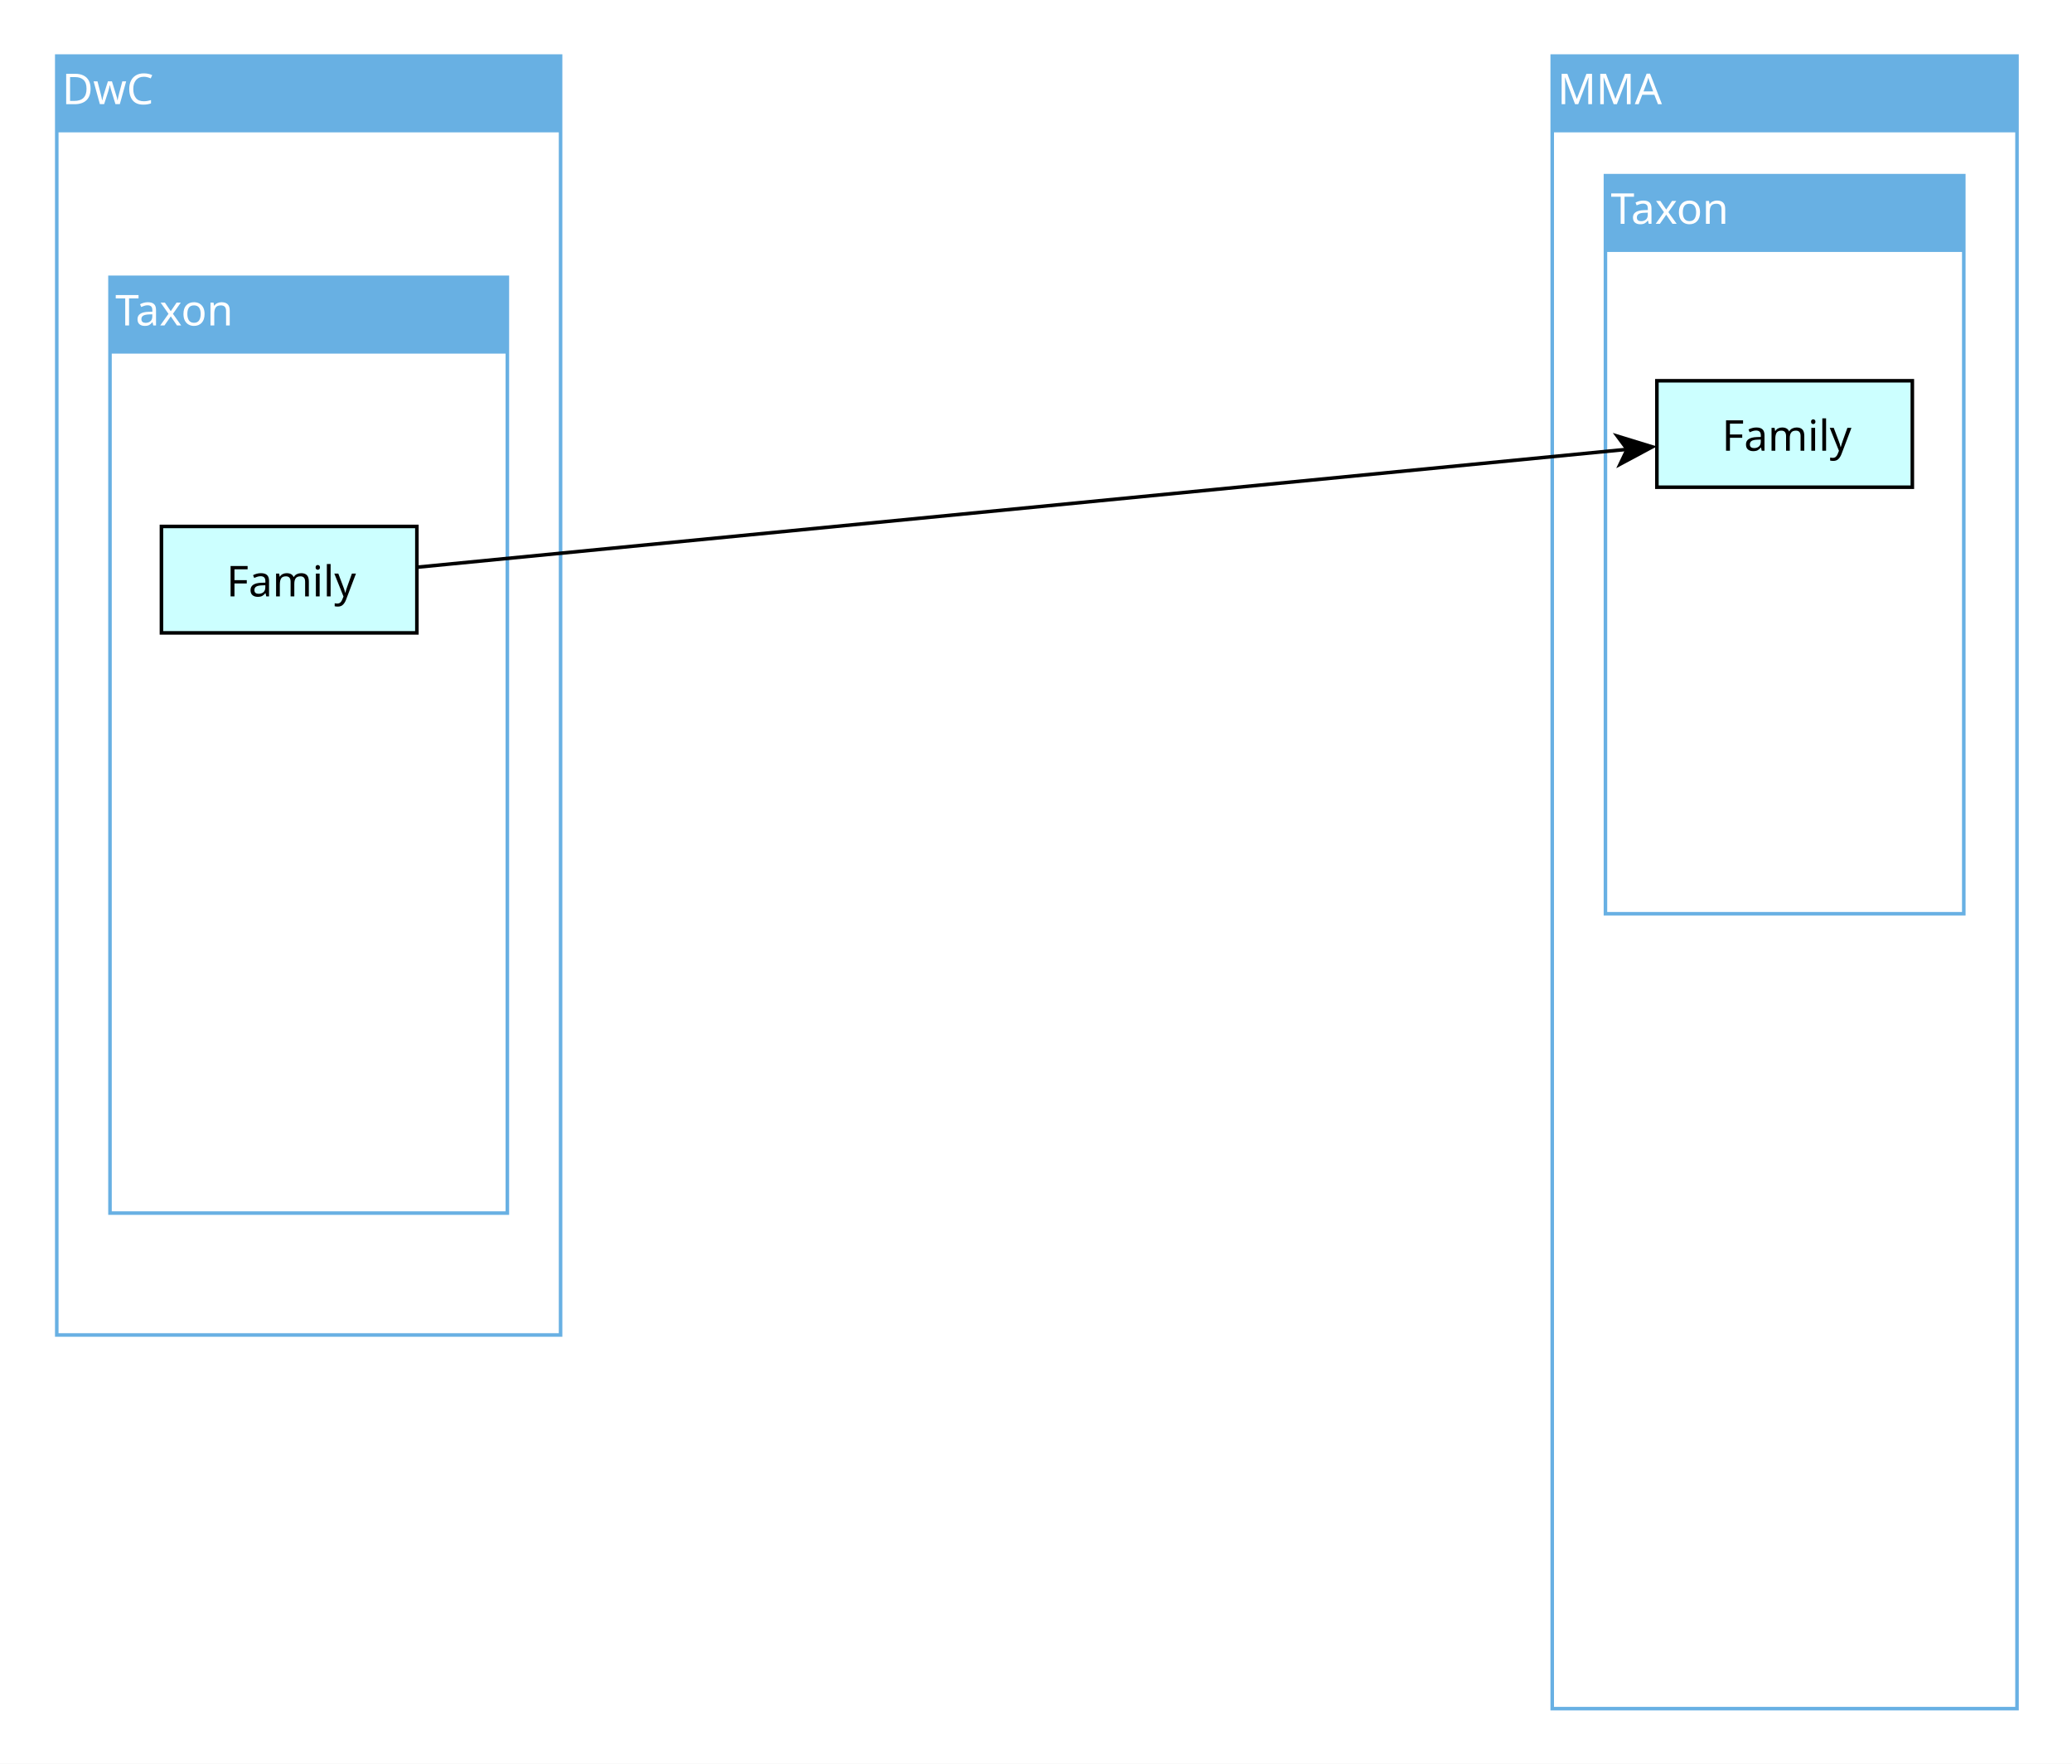
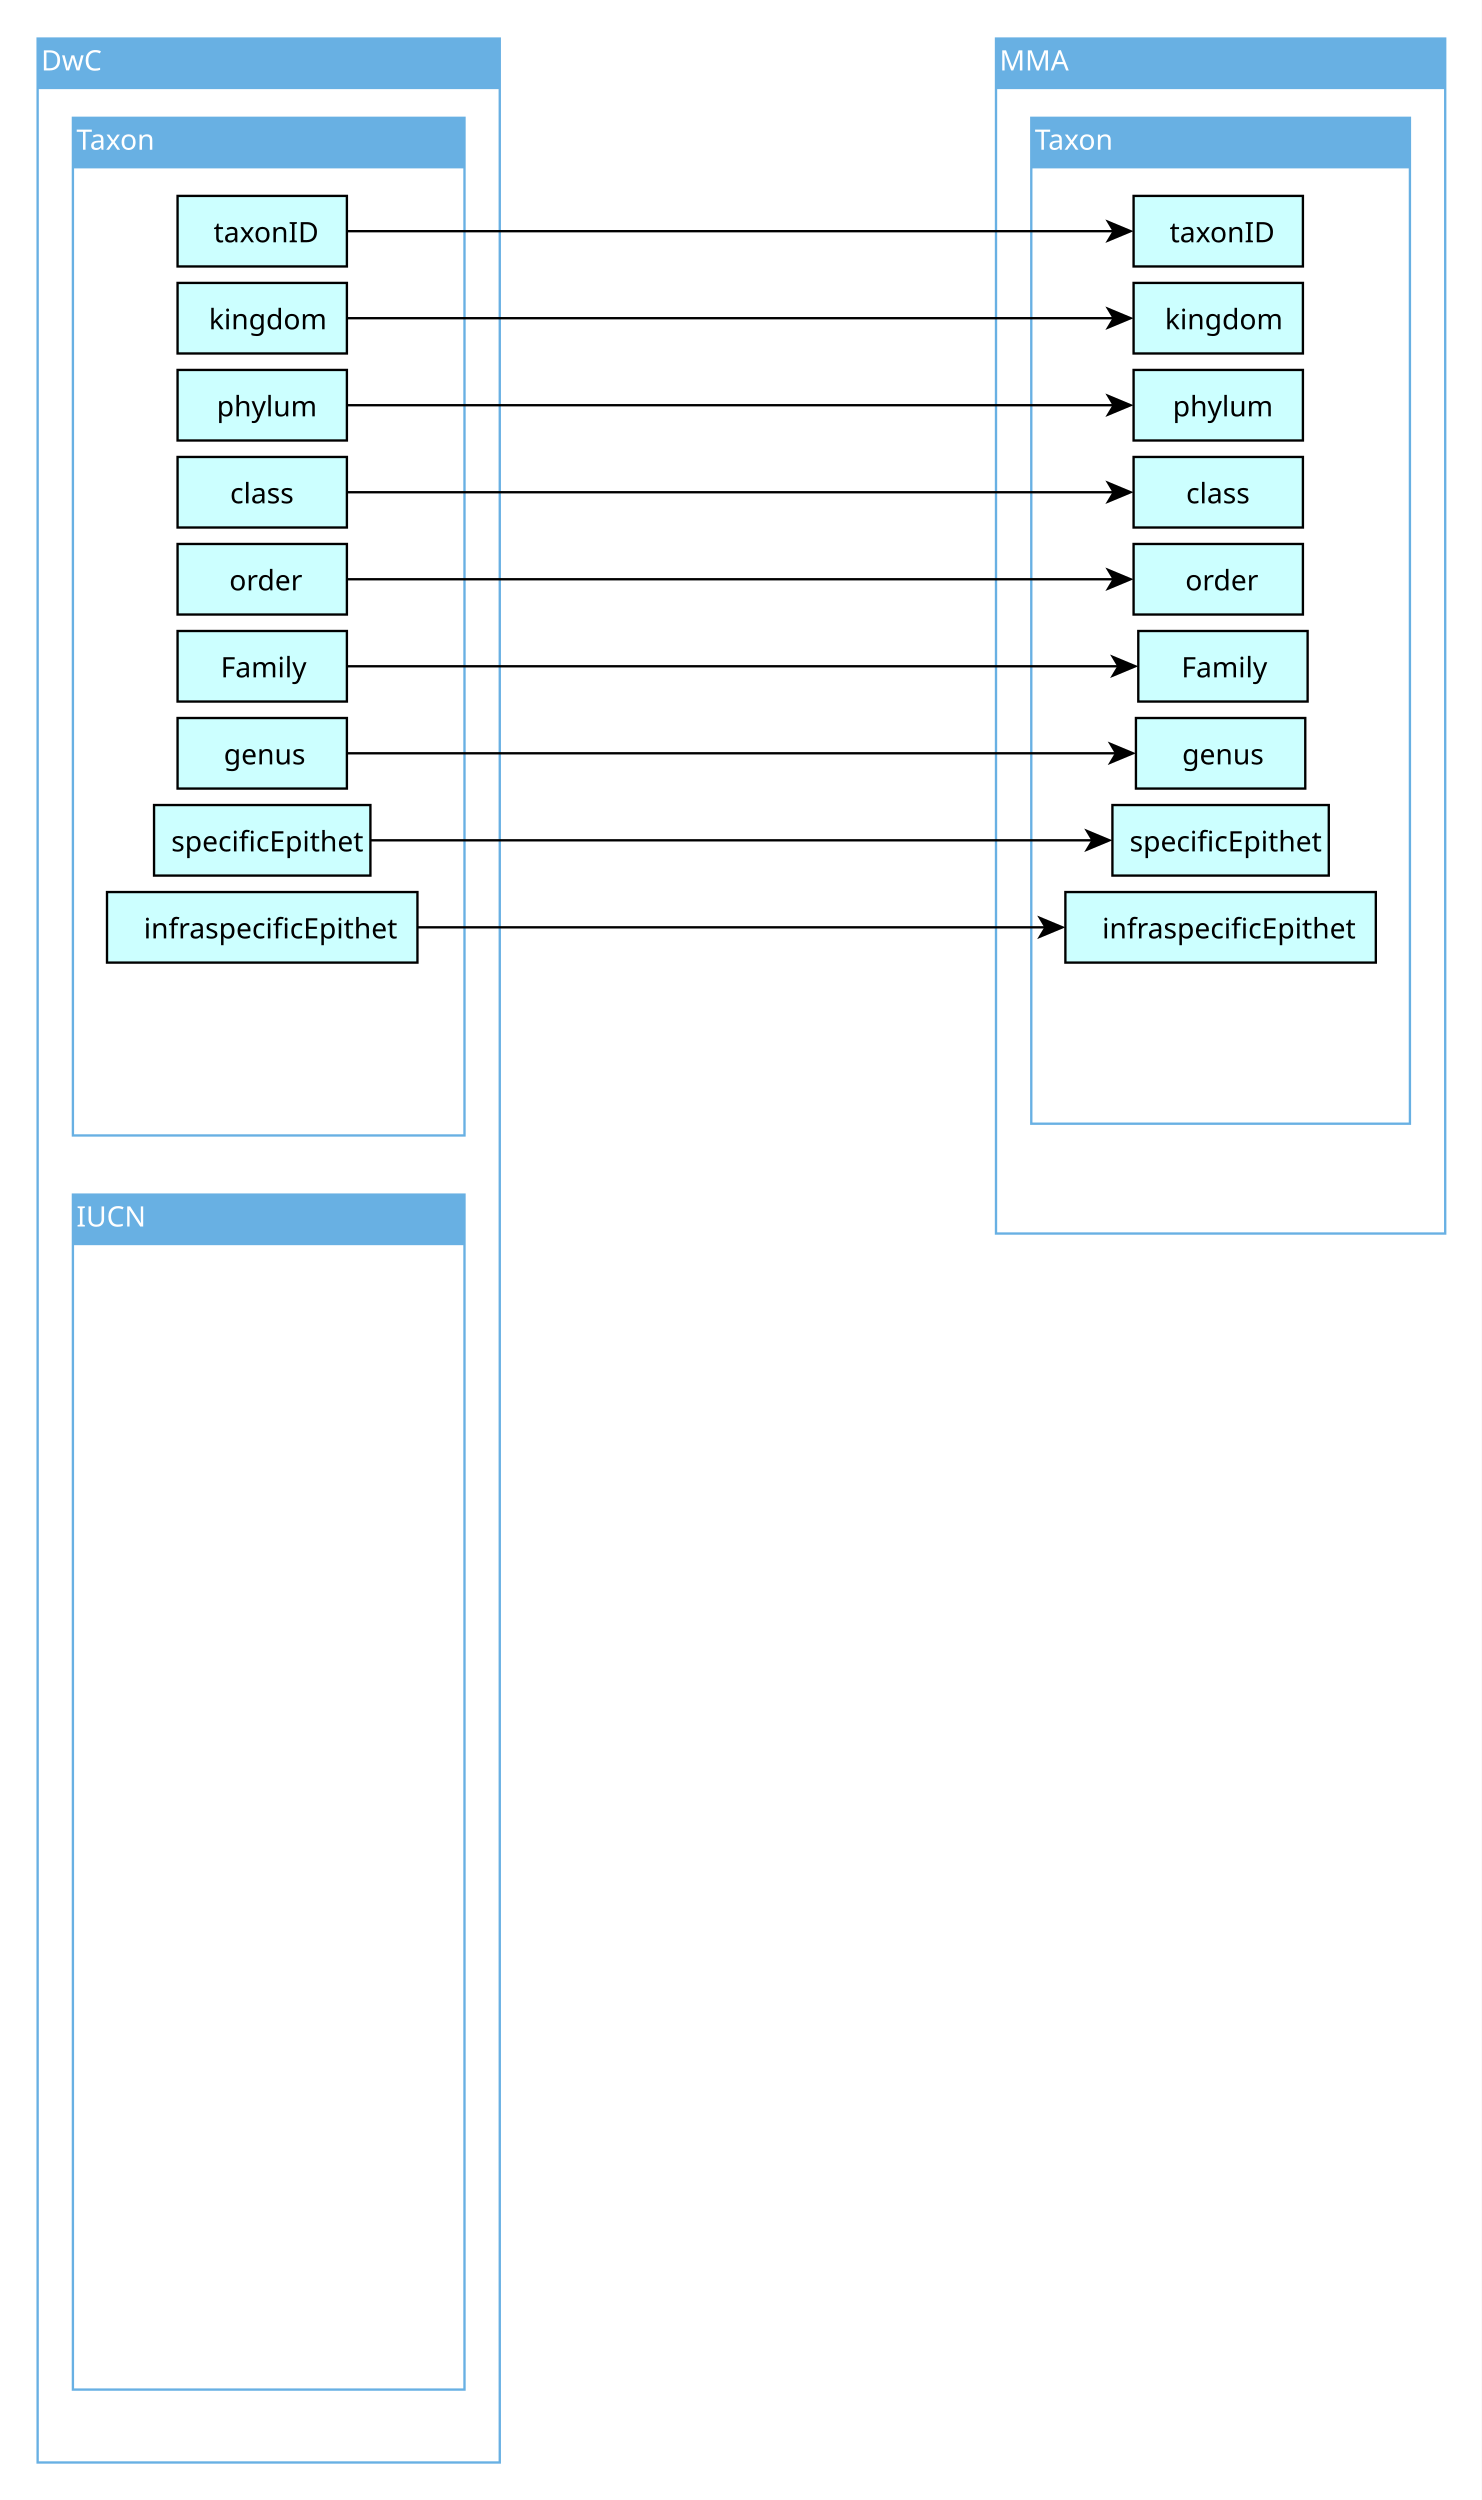
- <svg xmlns="http://www.w3.org/2000/svg" fill-opacity="1" color-rendering="auto" color-interpolation="auto" text-rendering="auto" stroke="black" stroke-linecap="square" width="584" stroke-miterlimit="10" shape-rendering="auto" stroke-opacity="1" fill="black" stroke-dasharray="none" font-weight="normal" stroke-width="1" height="497" font-family="'Dialog'" font-style="normal" stroke-linejoin="miter" font-size="12px" stroke-dashoffset="0" image-rendering="auto">
+ <svg xmlns="http://www.w3.org/2000/svg" fill-opacity="1" color-rendering="auto" color-interpolation="auto" text-rendering="auto" stroke="black" stroke-linecap="square" width="630" stroke-miterlimit="10" shape-rendering="auto" stroke-opacity="1" fill="black" stroke-dasharray="none" font-weight="normal" stroke-width="1" height="1063" font-family="'Dialog'" font-style="normal" stroke-linejoin="miter" font-size="12px" stroke-dashoffset="0" image-rendering="auto">
  <defs id="genericDefs" />
  <g>
    <defs id="defs1">
      <clipPath clipPathUnits="userSpaceOnUse" id="clipPath1">
-         <path d="M0 0 L584 0 L584 497 L0 497 L0 0 Z" />
+         <path d="M0 0 L630 0 L630 1063 L0 1063 L0 0 Z" />
      </clipPath>
      <clipPath clipPathUnits="userSpaceOnUse" id="clipPath2">
-         <path d="M92 -541 L676 -541 L676 -44 L92 -44 L92 -541 Z" />
+         <path d="M62 -584 L692 -584 L692 479 L62 479 L62 -584 Z" />
      </clipPath>
    </defs>
-     <g fill="white" text-rendering="geometricPrecision" shape-rendering="geometricPrecision" transform="translate(-92,541)" stroke="white">
-       <rect x="92" width="584" height="497" y="-541" clip-path="url(#clipPath2)" stroke="none" />
+     <g fill="white" text-rendering="geometricPrecision" shape-rendering="geometricPrecision" transform="translate(-62,584)" stroke="white">
+       <rect x="62" width="630" height="1063" y="-584" clip-path="url(#clipPath2)" stroke="none" />
    </g>
-     <g fill="rgb(104,176,227)" text-rendering="geometricPrecision" shape-rendering="geometricPrecision" transform="matrix(1,0,0,1,-92,541)" stroke="rgb(104,176,227)">
-       <path d="M529 -525.701 L529 -59 L661 -59 L661 -525.701 ZM530 -503.701 L530 -60 L660 -60 L660 -503.701 Z" fill-rule="evenodd" clip-path="url(#clipPath2)" stroke="none" />
+     <g fill="rgb(104,176,227)" text-rendering="geometricPrecision" shape-rendering="geometricPrecision" transform="matrix(1,0,0,1,-62,584)" stroke="rgb(104,176,227)">
+       <path d="M485 -568.104 L485 -59 L677 -59 L677 -568.104 ZM486 -546.104 L486 -60 L676 -60 L676 -546.104 Z" fill-rule="evenodd" clip-path="url(#clipPath2)" stroke="none" />
    </g>
-     <g stroke-linecap="butt" transform="matrix(1,0,0,1,-92,541)" fill="white" text-rendering="geometricPrecision" font-family="sans-serif" shape-rendering="geometricPrecision" stroke="white" stroke-miterlimit="1.45">
-       <text x="531" xml:space="preserve" y="-511.637" clip-path="url(#clipPath2)" stroke="none">MMA</text>
+     <g stroke-linecap="butt" transform="matrix(1,0,0,1,-62,584)" fill="white" text-rendering="geometricPrecision" font-family="sans-serif" shape-rendering="geometricPrecision" stroke="white" stroke-miterlimit="1.45">
+       <text x="487" xml:space="preserve" y="-554.039" clip-path="url(#clipPath2)" stroke="none">MMA</text>
    </g>
-     <g fill="rgb(104,176,227)" text-rendering="geometricPrecision" shape-rendering="geometricPrecision" transform="matrix(1,0,0,1,-92,541)" stroke="rgb(104,176,227)">
-       <path d="M544 -492 L544 -283 L646 -283 L646 -492 ZM545 -470 L545 -284 L645 -284 L645 -470 Z" fill-rule="evenodd" clip-path="url(#clipPath2)" stroke="none" />
+     <g fill="rgb(104,176,227)" text-rendering="geometricPrecision" shape-rendering="geometricPrecision" transform="matrix(1,0,0,1,-62,584)" stroke="rgb(104,176,227)">
+       <path d="M500 -534.402 L500 -105.701 L662 -105.701 L662 -534.402 ZM501 -512.402 L501 -106.701 L661 -106.701 L661 -512.402 Z" fill-rule="evenodd" clip-path="url(#clipPath2)" stroke="none" />
    </g>
-     <g stroke-linecap="butt" transform="matrix(1,0,0,1,-92,541)" fill="white" text-rendering="geometricPrecision" font-family="sans-serif" shape-rendering="geometricPrecision" stroke="white" stroke-miterlimit="1.45">
-       <text x="546" xml:space="preserve" y="-477.935" clip-path="url(#clipPath2)" stroke="none">Taxon</text>
+     <g stroke-linecap="butt" transform="matrix(1,0,0,1,-62,584)" fill="white" text-rendering="geometricPrecision" font-family="sans-serif" shape-rendering="geometricPrecision" stroke="white" stroke-miterlimit="1.45">
+       <text x="502" xml:space="preserve" y="-520.338" clip-path="url(#clipPath2)" stroke="none">Taxon</text>
    </g>
-     <g fill="rgb(204,255,255)" text-rendering="geometricPrecision" shape-rendering="geometricPrecision" transform="matrix(1,0,0,1,-92,541)" stroke="rgb(204,255,255)">
-       <rect x="559" width="72" height="30" y="-433.701" clip-path="url(#clipPath2)" stroke="none" />
+     <g fill="rgb(204,255,255)" text-rendering="geometricPrecision" shape-rendering="geometricPrecision" transform="matrix(1,0,0,1,-62,584)" stroke="rgb(204,255,255)">
+       <rect x="546" width="72" height="30" y="-315.701" clip-path="url(#clipPath2)" stroke="none" />
    </g>
-     <g text-rendering="geometricPrecision" stroke-miterlimit="1.45" shape-rendering="geometricPrecision" transform="matrix(1,0,0,1,-92,541)" stroke-linecap="butt">
-       <rect fill="none" x="559" width="72" height="30" y="-433.701" clip-path="url(#clipPath2)" />
-       <text x="577.334" xml:space="preserve" y="-413.987" clip-path="url(#clipPath2)" font-family="sans-serif" stroke="none">Family</text>
+     <g text-rendering="geometricPrecision" stroke-miterlimit="1.45" shape-rendering="geometricPrecision" transform="matrix(1,0,0,1,-62,584)" stroke-linecap="butt">
+       <rect fill="none" x="546" width="72" height="30" y="-315.701" clip-path="url(#clipPath2)" />
+       <text x="564.334" xml:space="preserve" y="-295.987" clip-path="url(#clipPath2)" font-family="sans-serif" stroke="none">Family</text>
    </g>
-     <g fill="rgb(104,176,227)" text-rendering="geometricPrecision" shape-rendering="geometricPrecision" transform="matrix(1,0,0,1,-92,541)" stroke="rgb(104,176,227)">
-       <path d="M107.5 -525.701 L107.5 -164.299 L250.5 -164.299 L250.5 -525.701 ZM108.5 -503.701 L108.5 -165.299 L249.5 -165.299 L249.5 -503.701 Z" fill-rule="evenodd" clip-path="url(#clipPath2)" stroke="none" />
+     <g fill="rgb(204,255,255)" text-rendering="geometricPrecision" shape-rendering="geometricPrecision" transform="matrix(1,0,0,1,-62,584)" stroke="rgb(204,255,255)">
+       <rect x="544" width="72" height="30" y="-463.701" clip-path="url(#clipPath2)" stroke="none" />
    </g>
-     <g stroke-linecap="butt" transform="matrix(1,0,0,1,-92,541)" fill="white" text-rendering="geometricPrecision" font-family="sans-serif" shape-rendering="geometricPrecision" stroke="white" stroke-miterlimit="1.45">
-       <text x="109.5" xml:space="preserve" y="-511.637" clip-path="url(#clipPath2)" stroke="none">DwC</text>
+     <g text-rendering="geometricPrecision" stroke-miterlimit="1.45" shape-rendering="geometricPrecision" transform="matrix(1,0,0,1,-62,584)" stroke-linecap="butt">
+       <rect fill="none" x="544" width="72" height="30" y="-463.701" clip-path="url(#clipPath2)" />
+       <text x="557.321" xml:space="preserve" y="-443.987" clip-path="url(#clipPath2)" font-family="sans-serif" stroke="none">kingdom</text>
    </g>
-     <g fill="rgb(104,176,227)" text-rendering="geometricPrecision" shape-rendering="geometricPrecision" transform="matrix(1,0,0,1,-92,541)" stroke="rgb(104,176,227)">
-       <path d="M122.5 -463.351 L122.5 -198.649 L235.5 -198.649 L235.5 -463.351 ZM123.5 -441.351 L123.5 -199.649 L234.5 -199.649 L234.5 -441.351 Z" fill-rule="evenodd" clip-path="url(#clipPath2)" stroke="none" />
+     <g fill="rgb(204,255,255)" text-rendering="geometricPrecision" shape-rendering="geometricPrecision" transform="matrix(1,0,0,1,-62,584)" stroke="rgb(204,255,255)">
+       <rect x="544" width="72" height="30" y="-426.701" clip-path="url(#clipPath2)" stroke="none" />
    </g>
-     <g stroke-linecap="butt" transform="matrix(1,0,0,1,-92,541)" fill="white" text-rendering="geometricPrecision" font-family="sans-serif" shape-rendering="geometricPrecision" stroke="white" stroke-miterlimit="1.45">
-       <text x="124.5" xml:space="preserve" y="-449.286" clip-path="url(#clipPath2)" stroke="none">Taxon</text>
+     <g text-rendering="geometricPrecision" stroke-miterlimit="1.45" shape-rendering="geometricPrecision" transform="matrix(1,0,0,1,-62,584)" stroke-linecap="butt">
+       <rect fill="none" x="544" width="72" height="30" y="-426.701" clip-path="url(#clipPath2)" />
+       <text x="560.658" xml:space="preserve" y="-406.987" clip-path="url(#clipPath2)" font-family="sans-serif" stroke="none">phylum</text>
    </g>
-     <g fill="rgb(204,255,255)" text-rendering="geometricPrecision" shape-rendering="geometricPrecision" transform="matrix(1,0,0,1,-92,541)" stroke="rgb(204,255,255)">
-       <rect x="137.5" width="72" height="30" y="-392.649" clip-path="url(#clipPath2)" stroke="none" />
+     <g fill="rgb(204,255,255)" text-rendering="geometricPrecision" shape-rendering="geometricPrecision" transform="matrix(1,0,0,1,-62,584)" stroke="rgb(204,255,255)">
+       <rect x="544" width="72" height="30" y="-389.701" clip-path="url(#clipPath2)" stroke="none" />
    </g>
-     <g text-rendering="geometricPrecision" stroke-miterlimit="1.45" shape-rendering="geometricPrecision" transform="matrix(1,0,0,1,-92,541)" stroke-linecap="butt">
-       <rect fill="none" x="137.5" width="72" height="30" y="-392.649" clip-path="url(#clipPath2)" />
-       <text x="155.834" xml:space="preserve" y="-372.935" clip-path="url(#clipPath2)" font-family="sans-serif" stroke="none">Family</text>
-       <path fill="none" d="M209.5 -381.156 L551.038 -414.42" clip-path="url(#clipPath2)" />
-       <path d="M559 -415.195 L546.572 -419.008 L550.042 -414.323 L547.541 -409.055 Z" clip-path="url(#clipPath2)" stroke="none" />
+     <g text-rendering="geometricPrecision" stroke-miterlimit="1.45" shape-rendering="geometricPrecision" transform="matrix(1,0,0,1,-62,584)" stroke-linecap="butt">
+       <rect fill="none" x="544" width="72" height="30" y="-389.701" clip-path="url(#clipPath2)" />
+       <text x="566.33" xml:space="preserve" y="-369.987" clip-path="url(#clipPath2)" font-family="sans-serif" stroke="none">class</text>
+     </g>
+     <g fill="rgb(204,255,255)" text-rendering="geometricPrecision" shape-rendering="geometricPrecision" transform="matrix(1,0,0,1,-62,584)" stroke="rgb(204,255,255)">
+       <rect x="545" width="72" height="30" y="-278.701" clip-path="url(#clipPath2)" stroke="none" />
+     </g>
+     <g text-rendering="geometricPrecision" stroke-miterlimit="1.45" shape-rendering="geometricPrecision" transform="matrix(1,0,0,1,-62,584)" stroke-linecap="butt">
+       <rect fill="none" x="545" width="72" height="30" y="-278.701" clip-path="url(#clipPath2)" />
+       <text x="564.652" xml:space="preserve" y="-258.987" clip-path="url(#clipPath2)" font-family="sans-serif" stroke="none">genus</text>
+     </g>
+     <g fill="rgb(204,255,255)" text-rendering="geometricPrecision" shape-rendering="geometricPrecision" transform="matrix(1,0,0,1,-62,584)" stroke="rgb(204,255,255)">
+       <rect x="535" width="92" height="30" y="-241.701" clip-path="url(#clipPath2)" stroke="none" />
+     </g>
+     <g text-rendering="geometricPrecision" stroke-miterlimit="1.45" shape-rendering="geometricPrecision" transform="matrix(1,0,0,1,-62,584)" stroke-linecap="butt">
+       <rect fill="none" x="535" width="92" height="30" y="-241.701" clip-path="url(#clipPath2)" />
+       <text x="542.313" xml:space="preserve" y="-221.987" clip-path="url(#clipPath2)" font-family="sans-serif" stroke="none">specificEpithet</text>
+     </g>
+     <g fill="rgb(204,255,255)" text-rendering="geometricPrecision" shape-rendering="geometricPrecision" transform="matrix(1,0,0,1,-62,584)" stroke="rgb(204,255,255)">
+       <rect x="515" width="132" height="30" y="-204.701" clip-path="url(#clipPath2)" stroke="none" />
+     </g>
+     <g text-rendering="geometricPrecision" stroke-miterlimit="1.45" shape-rendering="geometricPrecision" transform="matrix(1,0,0,1,-62,584)" stroke-linecap="butt">
+       <rect fill="none" x="515" width="132" height="30" y="-204.701" clip-path="url(#clipPath2)" />
+       <text x="530.642" xml:space="preserve" y="-184.987" clip-path="url(#clipPath2)" font-family="sans-serif" stroke="none">infraspecificEpithet</text>
+     </g>
+     <g fill="rgb(204,255,255)" text-rendering="geometricPrecision" shape-rendering="geometricPrecision" transform="matrix(1,0,0,1,-62,584)" stroke="rgb(204,255,255)">
+       <rect x="544" width="72" height="30" y="-500.701" clip-path="url(#clipPath2)" stroke="none" />
+     </g>
+     <g text-rendering="geometricPrecision" stroke-miterlimit="1.45" shape-rendering="geometricPrecision" transform="matrix(1,0,0,1,-62,584)" stroke-linecap="butt">
+       <rect fill="none" x="544" width="72" height="30" y="-500.701" clip-path="url(#clipPath2)" />
+       <text x="559.322" xml:space="preserve" y="-480.987" clip-path="url(#clipPath2)" font-family="sans-serif" stroke="none">taxonID</text>
+     </g>
+     <g fill="rgb(104,176,227)" text-rendering="geometricPrecision" shape-rendering="geometricPrecision" transform="matrix(1,0,0,1,-62,584)" stroke="rgb(104,176,227)">
+       <path d="M77.5 -568.104 L77.5 463.552 L275 463.552 L275 -568.104 ZM78.5 -546.104 L78.5 462.552 L274 462.552 L274 -546.104 Z" fill-rule="evenodd" clip-path="url(#clipPath2)" stroke="none" />
+     </g>
+     <g stroke-linecap="butt" transform="matrix(1,0,0,1,-62,584)" fill="white" text-rendering="geometricPrecision" font-family="sans-serif" shape-rendering="geometricPrecision" stroke="white" stroke-miterlimit="1.45">
+       <text x="79.5" xml:space="preserve" y="-554.039" clip-path="url(#clipPath2)" stroke="none">DwC</text>
+     </g>
+     <g fill="rgb(104,176,227)" text-rendering="geometricPrecision" shape-rendering="geometricPrecision" transform="matrix(1,0,0,1,-62,584)" stroke="rgb(104,176,227)">
+       <path d="M92.5 -534.402 L92.5 -100.701 L260 -100.701 L260 -534.402 ZM93.5 -512.402 L93.5 -101.701 L259 -101.701 L259 -512.402 Z" fill-rule="evenodd" clip-path="url(#clipPath2)" stroke="none" />
+     </g>
+     <g stroke-linecap="butt" transform="matrix(1,0,0,1,-62,584)" fill="white" text-rendering="geometricPrecision" font-family="sans-serif" shape-rendering="geometricPrecision" stroke="white" stroke-miterlimit="1.45">
+       <text x="94.5" xml:space="preserve" y="-520.338" clip-path="url(#clipPath2)" stroke="none">Taxon</text>
+     </g>
+     <g fill="rgb(204,255,255)" text-rendering="geometricPrecision" shape-rendering="geometricPrecision" transform="matrix(1,0,0,1,-62,584)" stroke="rgb(204,255,255)">
+       <rect x="137.5" width="72" height="30" y="-315.701" clip-path="url(#clipPath2)" stroke="none" />
+     </g>
+     <g text-rendering="geometricPrecision" stroke-miterlimit="1.45" shape-rendering="geometricPrecision" transform="matrix(1,0,0,1,-62,584)" stroke-linecap="butt">
+       <rect fill="none" x="137.5" width="72" height="30" y="-315.701" clip-path="url(#clipPath2)" />
+       <text x="155.834" xml:space="preserve" y="-295.987" clip-path="url(#clipPath2)" font-family="sans-serif" stroke="none">Family</text>
+     </g>
+     <g fill="rgb(204,255,255)" text-rendering="geometricPrecision" shape-rendering="geometricPrecision" transform="matrix(1,0,0,1,-62,584)" stroke="rgb(204,255,255)">
+       <rect x="137.5" width="72" height="30" y="-463.701" clip-path="url(#clipPath2)" stroke="none" />
+     </g>
+     <g text-rendering="geometricPrecision" stroke-miterlimit="1.45" shape-rendering="geometricPrecision" transform="matrix(1,0,0,1,-62,584)" stroke-linecap="butt">
+       <rect fill="none" x="137.5" width="72" height="30" y="-463.701" clip-path="url(#clipPath2)" />
+       <text x="150.821" xml:space="preserve" y="-443.987" clip-path="url(#clipPath2)" font-family="sans-serif" stroke="none">kingdom</text>
+     </g>
+     <g fill="rgb(204,255,255)" text-rendering="geometricPrecision" shape-rendering="geometricPrecision" transform="matrix(1,0,0,1,-62,584)" stroke="rgb(204,255,255)">
+       <rect x="137.5" width="72" height="30" y="-426.701" clip-path="url(#clipPath2)" stroke="none" />
+     </g>
+     <g text-rendering="geometricPrecision" stroke-miterlimit="1.45" shape-rendering="geometricPrecision" transform="matrix(1,0,0,1,-62,584)" stroke-linecap="butt">
+       <rect fill="none" x="137.5" width="72" height="30" y="-426.701" clip-path="url(#clipPath2)" />
+       <text x="154.158" xml:space="preserve" y="-406.987" clip-path="url(#clipPath2)" font-family="sans-serif" stroke="none">phylum</text>
+     </g>
+     <g fill="rgb(204,255,255)" text-rendering="geometricPrecision" shape-rendering="geometricPrecision" transform="matrix(1,0,0,1,-62,584)" stroke="rgb(204,255,255)">
+       <rect x="137.5" width="72" height="30" y="-389.701" clip-path="url(#clipPath2)" stroke="none" />
+     </g>
+     <g text-rendering="geometricPrecision" stroke-miterlimit="1.45" shape-rendering="geometricPrecision" transform="matrix(1,0,0,1,-62,584)" stroke-linecap="butt">
+       <rect fill="none" x="137.5" width="72" height="30" y="-389.701" clip-path="url(#clipPath2)" />
+       <text x="159.83" xml:space="preserve" y="-369.987" clip-path="url(#clipPath2)" font-family="sans-serif" stroke="none">class</text>
+     </g>
+     <g fill="rgb(204,255,255)" text-rendering="geometricPrecision" shape-rendering="geometricPrecision" transform="matrix(1,0,0,1,-62,584)" stroke="rgb(204,255,255)">
+       <rect x="137.5" width="72" height="30" y="-278.701" clip-path="url(#clipPath2)" stroke="none" />
+     </g>
+     <g text-rendering="geometricPrecision" stroke-miterlimit="1.45" shape-rendering="geometricPrecision" transform="matrix(1,0,0,1,-62,584)" stroke-linecap="butt">
+       <rect fill="none" x="137.5" width="72" height="30" y="-278.701" clip-path="url(#clipPath2)" />
+       <text x="157.152" xml:space="preserve" y="-258.987" clip-path="url(#clipPath2)" font-family="sans-serif" stroke="none">genus</text>
+     </g>
+     <g fill="rgb(204,255,255)" text-rendering="geometricPrecision" shape-rendering="geometricPrecision" transform="matrix(1,0,0,1,-62,584)" stroke="rgb(204,255,255)">
+       <rect x="127.5" width="92" height="30" y="-241.701" clip-path="url(#clipPath2)" stroke="none" />
+     </g>
+     <g text-rendering="geometricPrecision" stroke-miterlimit="1.45" shape-rendering="geometricPrecision" transform="matrix(1,0,0,1,-62,584)" stroke-linecap="butt">
+       <rect fill="none" x="127.5" width="92" height="30" y="-241.701" clip-path="url(#clipPath2)" />
+       <text x="134.814" xml:space="preserve" y="-221.987" clip-path="url(#clipPath2)" font-family="sans-serif" stroke="none">specificEpithet</text>
+     </g>
+     <g fill="rgb(204,255,255)" text-rendering="geometricPrecision" shape-rendering="geometricPrecision" transform="matrix(1,0,0,1,-62,584)" stroke="rgb(204,255,255)">
+       <rect x="107.5" width="132" height="30" y="-204.701" clip-path="url(#clipPath2)" stroke="none" />
+     </g>
+     <g text-rendering="geometricPrecision" stroke-miterlimit="1.45" shape-rendering="geometricPrecision" transform="matrix(1,0,0,1,-62,584)" stroke-linecap="butt">
+       <rect fill="none" x="107.5" width="132" height="30" y="-204.701" clip-path="url(#clipPath2)" />
+       <text x="123.142" xml:space="preserve" y="-184.987" clip-path="url(#clipPath2)" font-family="sans-serif" stroke="none">infraspecificEpithet</text>
+     </g>
+     <g fill="rgb(204,255,255)" text-rendering="geometricPrecision" shape-rendering="geometricPrecision" transform="matrix(1,0,0,1,-62,584)" stroke="rgb(204,255,255)">
+       <rect x="137.5" width="72" height="30" y="-500.701" clip-path="url(#clipPath2)" stroke="none" />
+     </g>
+     <g text-rendering="geometricPrecision" stroke-miterlimit="1.45" shape-rendering="geometricPrecision" transform="matrix(1,0,0,1,-62,584)" stroke-linecap="butt">
+       <rect fill="none" x="137.5" width="72" height="30" y="-500.701" clip-path="url(#clipPath2)" />
+       <text x="152.822" xml:space="preserve" y="-480.987" clip-path="url(#clipPath2)" font-family="sans-serif" stroke="none">taxonID</text>
+     </g>
+     <g fill="rgb(204,255,255)" text-rendering="geometricPrecision" shape-rendering="geometricPrecision" transform="matrix(1,0,0,1,-62,584)" stroke="rgb(204,255,255)">
+       <rect x="137.5" width="72" height="30" y="-352.701" clip-path="url(#clipPath2)" stroke="none" />
+     </g>
+     <g text-rendering="geometricPrecision" stroke-miterlimit="1.45" shape-rendering="geometricPrecision" transform="matrix(1,0,0,1,-62,584)" stroke-linecap="butt">
+       <rect fill="none" x="137.5" width="72" height="30" y="-352.701" clip-path="url(#clipPath2)" />
+       <text x="159.493" xml:space="preserve" y="-332.987" clip-path="url(#clipPath2)" font-family="sans-serif" stroke="none">order</text>
+       <path fill="none" d="M209.5 -300.701 L538 -300.701" clip-path="url(#clipPath2)" />
+       <path d="M546 -300.701 L534 -305.701 L537 -300.701 L534 -295.701 Z" clip-path="url(#clipPath2)" stroke="none" />
+       <path fill="none" d="M209.5 -448.701 L536 -448.701" clip-path="url(#clipPath2)" />
+       <path d="M544 -448.701 L532 -453.701 L535 -448.701 L532 -443.701 Z" clip-path="url(#clipPath2)" stroke="none" />
+       <path fill="none" d="M209.5 -411.701 L536 -411.701" clip-path="url(#clipPath2)" />
+       <path d="M544 -411.701 L532 -416.701 L535 -411.701 L532 -406.701 Z" clip-path="url(#clipPath2)" stroke="none" />
+       <path fill="none" d="M209.5 -374.701 L536 -374.701" clip-path="url(#clipPath2)" />
+       <path d="M544 -374.701 L532 -379.701 L535 -374.701 L532 -369.701 Z" clip-path="url(#clipPath2)" stroke="none" />
+       <path fill="none" d="M209.5 -263.701 L537 -263.701" clip-path="url(#clipPath2)" />
+       <path d="M545 -263.701 L533 -268.701 L536 -263.701 L533 -258.701 Z" clip-path="url(#clipPath2)" stroke="none" />
+       <path fill="none" d="M219.5 -226.701 L527 -226.701" clip-path="url(#clipPath2)" />
+       <path d="M535 -226.701 L523 -231.701 L526 -226.701 L523 -221.701 Z" clip-path="url(#clipPath2)" stroke="none" />
+       <path fill="none" d="M239.5 -189.701 L507 -189.701" clip-path="url(#clipPath2)" />
+       <path d="M515 -189.701 L503 -194.701 L506 -189.701 L503 -184.701 Z" clip-path="url(#clipPath2)" stroke="none" />
+       <path fill="none" d="M209.5 -485.701 L536 -485.701" clip-path="url(#clipPath2)" />
+       <path d="M544 -485.701 L532 -490.701 L535 -485.701 L532 -480.701 Z" clip-path="url(#clipPath2)" stroke="none" />
+     </g>
+     <g fill="rgb(104,176,227)" text-rendering="geometricPrecision" shape-rendering="geometricPrecision" transform="matrix(1,0,0,1,-62,584)" stroke="rgb(104,176,227)">
+       <path d="M92.5 -76.552 L92.5 432.552 L260 432.552 L260 -76.552 ZM93.5 -54.552 L93.5 431.552 L259 431.552 L259 -54.552 Z" fill-rule="evenodd" clip-path="url(#clipPath2)" stroke="none" />
+     </g>
+     <g stroke-linecap="butt" transform="matrix(1,0,0,1,-62,584)" fill="white" text-rendering="geometricPrecision" font-family="sans-serif" shape-rendering="geometricPrecision" stroke="white" stroke-miterlimit="1.45">
+       <text x="94.5" xml:space="preserve" y="-62.487" clip-path="url(#clipPath2)" stroke="none">IUCN</text>
+     </g>
+     <g fill="rgb(204,255,255)" text-rendering="geometricPrecision" shape-rendering="geometricPrecision" transform="matrix(1,0,0,1,-62,584)" stroke="rgb(204,255,255)">
+       <rect x="544" width="72" height="30" y="-352.701" clip-path="url(#clipPath2)" stroke="none" />
+     </g>
+     <g text-rendering="geometricPrecision" stroke-miterlimit="1.45" shape-rendering="geometricPrecision" transform="matrix(1,0,0,1,-62,584)" stroke-linecap="butt">
+       <rect fill="none" x="544" width="72" height="30" y="-352.701" clip-path="url(#clipPath2)" />
+       <text x="565.993" xml:space="preserve" y="-332.987" clip-path="url(#clipPath2)" font-family="sans-serif" stroke="none">order</text>
+       <path fill="none" d="M209.5 -337.701 L536 -337.701" clip-path="url(#clipPath2)" />
+       <path d="M544 -337.701 L532 -342.701 L535 -337.701 L532 -332.701 Z" clip-path="url(#clipPath2)" stroke="none" />
    </g>
  </g>
</svg>
